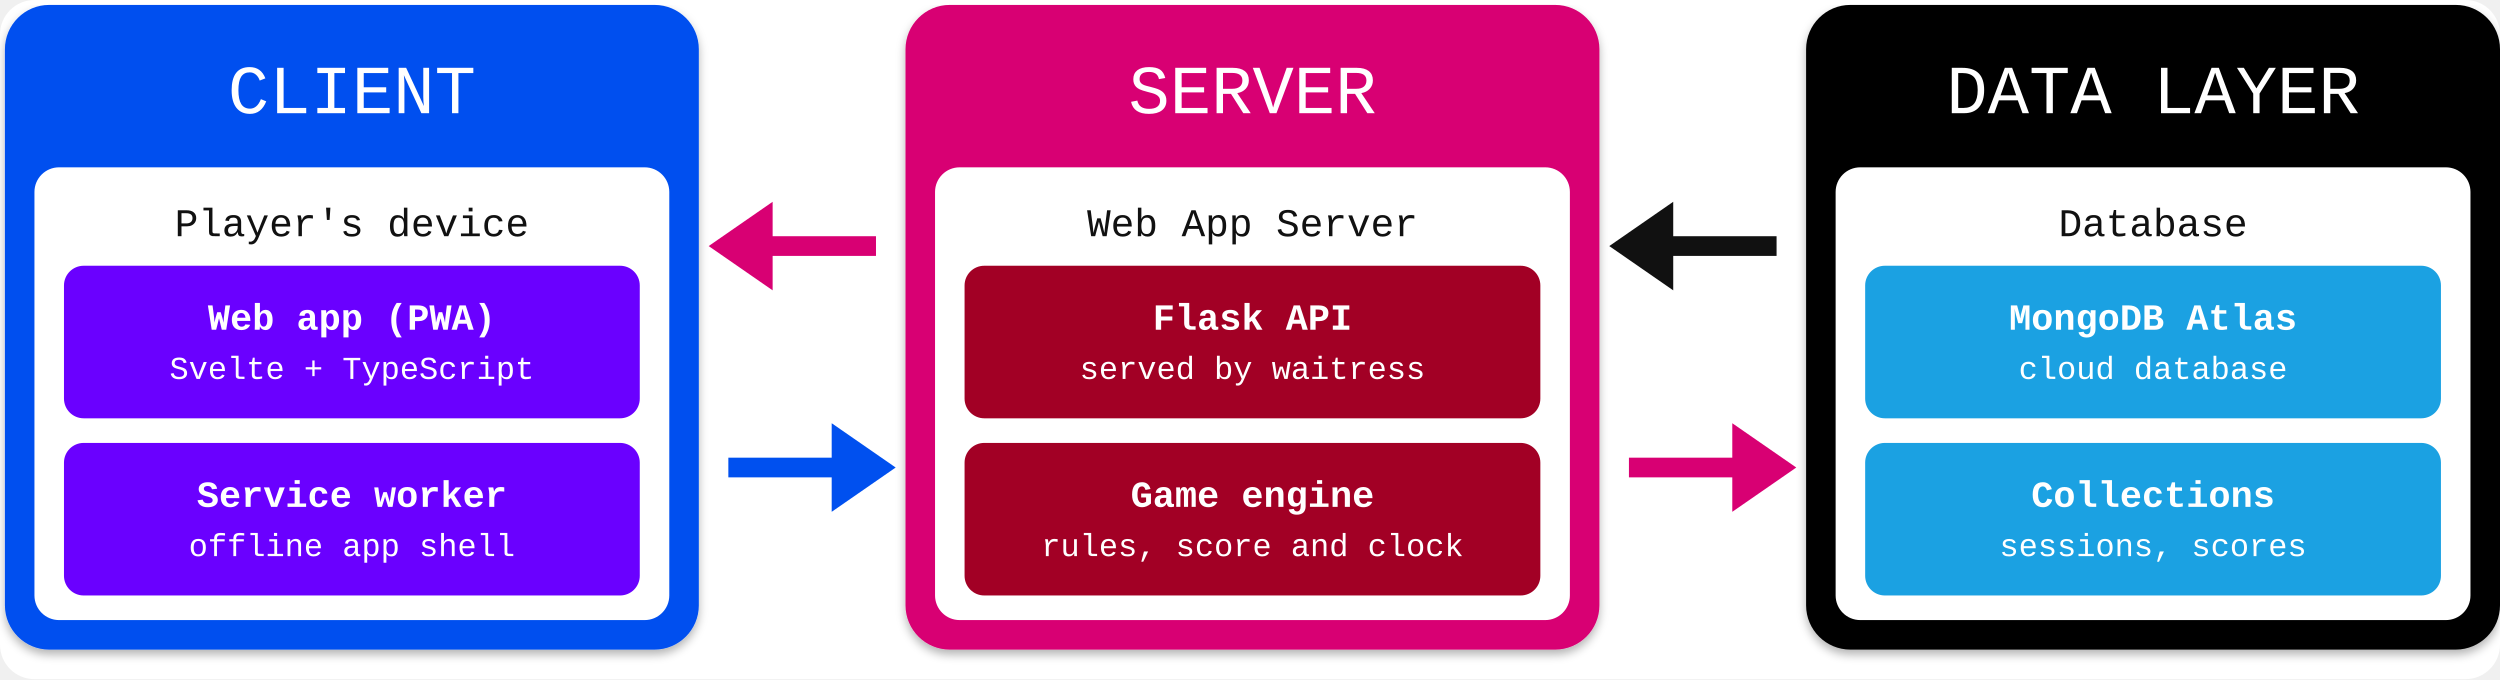
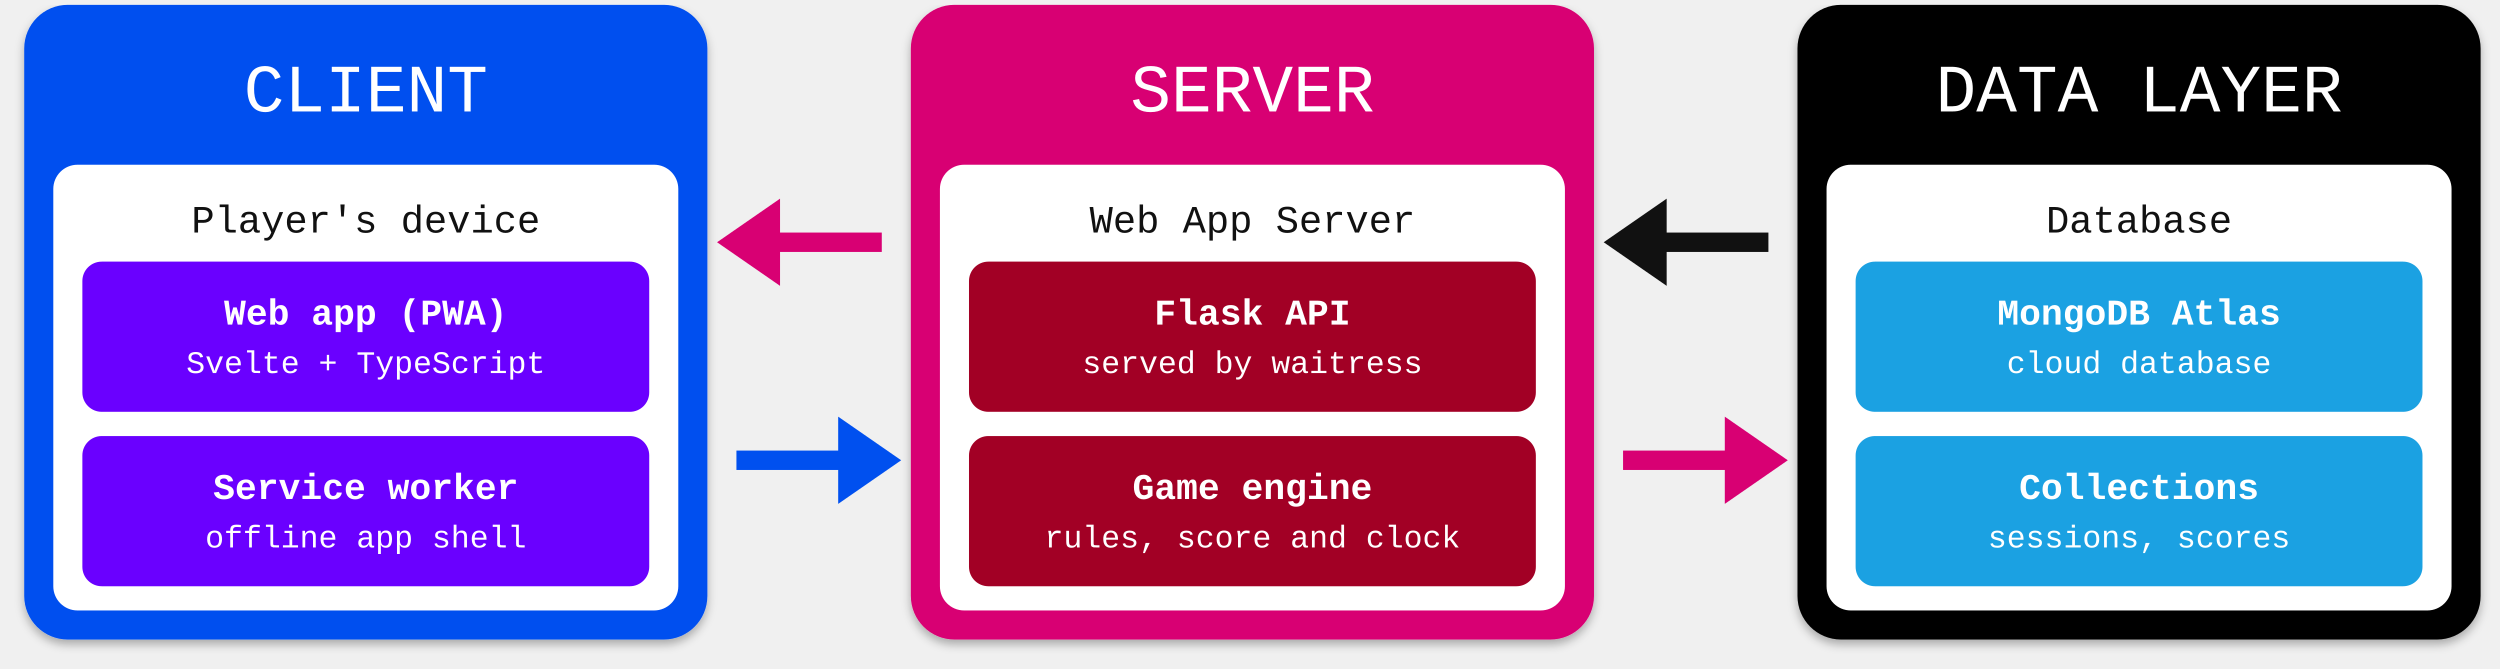
- <svg xmlns="http://www.w3.org/2000/svg" viewBox="0 0 1016 276" role="img" aria-label="Anagram Master's architecture: the web app in the player's browser talks to the Flask server, which stores games and scores in MongoDB.">
+ <svg xmlns="http://www.w3.org/2000/svg" viewBox="-8 0 1032 276" role="img" aria-label="Anagram Master's architecture: the web app in the player's browser talks to the Flask server, which stores games and scores in MongoDB.">
  <defs>
    <filter id="s" x="-5%" y="-5%" width="110%" height="115%">
      <feDropShadow dx="0" dy="2" stdDeviation="2" flood-opacity=".3" />
    </filter>
  </defs>
-   <rect width="1016" height="276" rx="14" fill="#fff" />
  <g font-family="Consolas, 'Courier New', ui-monospace, monospace" text-anchor="middle">
    <rect x="2" y="2" width="282" height="262" rx="18" fill="#0050ef" filter="url(#s)" />
    <text x="143" y="46" font-size="28" fill="#fff">CLIENT</text>
    <rect x="14" y="68" width="258" height="184" rx="10" fill="#fff" />
    <text x="143" y="96" font-size="16" fill="#111">Player's device</text>
    <rect x="26" y="108" width="234" height="62" rx="8" fill="#6a00ff" />
    <text x="143" y="134" font-size="15" font-weight="700" fill="#fff">Web app (PWA)</text>
    <text x="143" y="154" font-size="13" fill="#fff">Svelte + TypeScript</text>
    <rect x="26" y="180" width="234" height="62" rx="8" fill="#6a00ff" />
    <text x="143" y="206" font-size="15" font-weight="700" fill="#fff">Service worker</text>
    <text x="143" y="226" font-size="13" fill="#fff">offline app shell</text>
    <rect x="368" y="2" width="282" height="262" rx="18" fill="#d80073" filter="url(#s)" />
    <text x="509" y="46" font-size="28" fill="#fff">SERVER</text>
    <rect x="380" y="68" width="258" height="184" rx="10" fill="#fff" />
    <text x="509" y="96" font-size="16" fill="#111">Web App Server</text>
    <rect x="392" y="108" width="234" height="62" rx="8" fill="#a20025" />
    <text x="509" y="134" font-size="15" font-weight="700" fill="#fff">Flask API</text>
    <text x="509" y="154" font-size="13" fill="#fff">served by waitress</text>
    <rect x="392" y="180" width="234" height="62" rx="8" fill="#a20025" />
    <text x="509" y="206" font-size="15" font-weight="700" fill="#fff">Game engine</text>
    <text x="509" y="226" font-size="13" fill="#fff">rules, score and clock</text>
    <rect x="734" y="2" width="282" height="262" rx="18" fill="#000" filter="url(#s)" />
    <text x="875" y="46" font-size="28" fill="#fff">DATA LAYER</text>
    <rect x="746" y="68" width="258" height="184" rx="10" fill="#fff" />
    <text x="875" y="96" font-size="16" fill="#111">Database</text>
    <rect x="758" y="108" width="234" height="62" rx="8" fill="#1ba1e2" />
    <text x="875" y="134" font-size="15" font-weight="700" fill="#fff">MongoDB Atlas</text>
    <text x="875" y="154" font-size="13" fill="#fff">cloud database</text>
    <rect x="758" y="180" width="234" height="62" rx="8" fill="#1ba1e2" />
    <text x="875" y="206" font-size="15" font-weight="700" fill="#fff">Collections</text>
    <text x="875" y="226" font-size="13" fill="#fff">sessions, scores</text>
    <g stroke-width="8" stroke-linecap="butt">
      <path d="M296 190h46" stroke="#0050ef" />
      <path d="M338 172l26 18-26 18z" fill="#0050ef" stroke="none" />
      <path d="M356 100h-46" stroke="#d80073" />
      <path d="M314 82l-26 18 26 18z" fill="#d80073" stroke="none" />
      <path d="M662 190h46" stroke="#d80073" />
      <path d="M704 172l26 18-26 18z" fill="#d80073" stroke="none" />
      <path d="M722 100h-46" stroke="#111" />
      <path d="M680 82l-26 18 26 18z" fill="#111" stroke="none" />
    </g>
  </g>
</svg>
